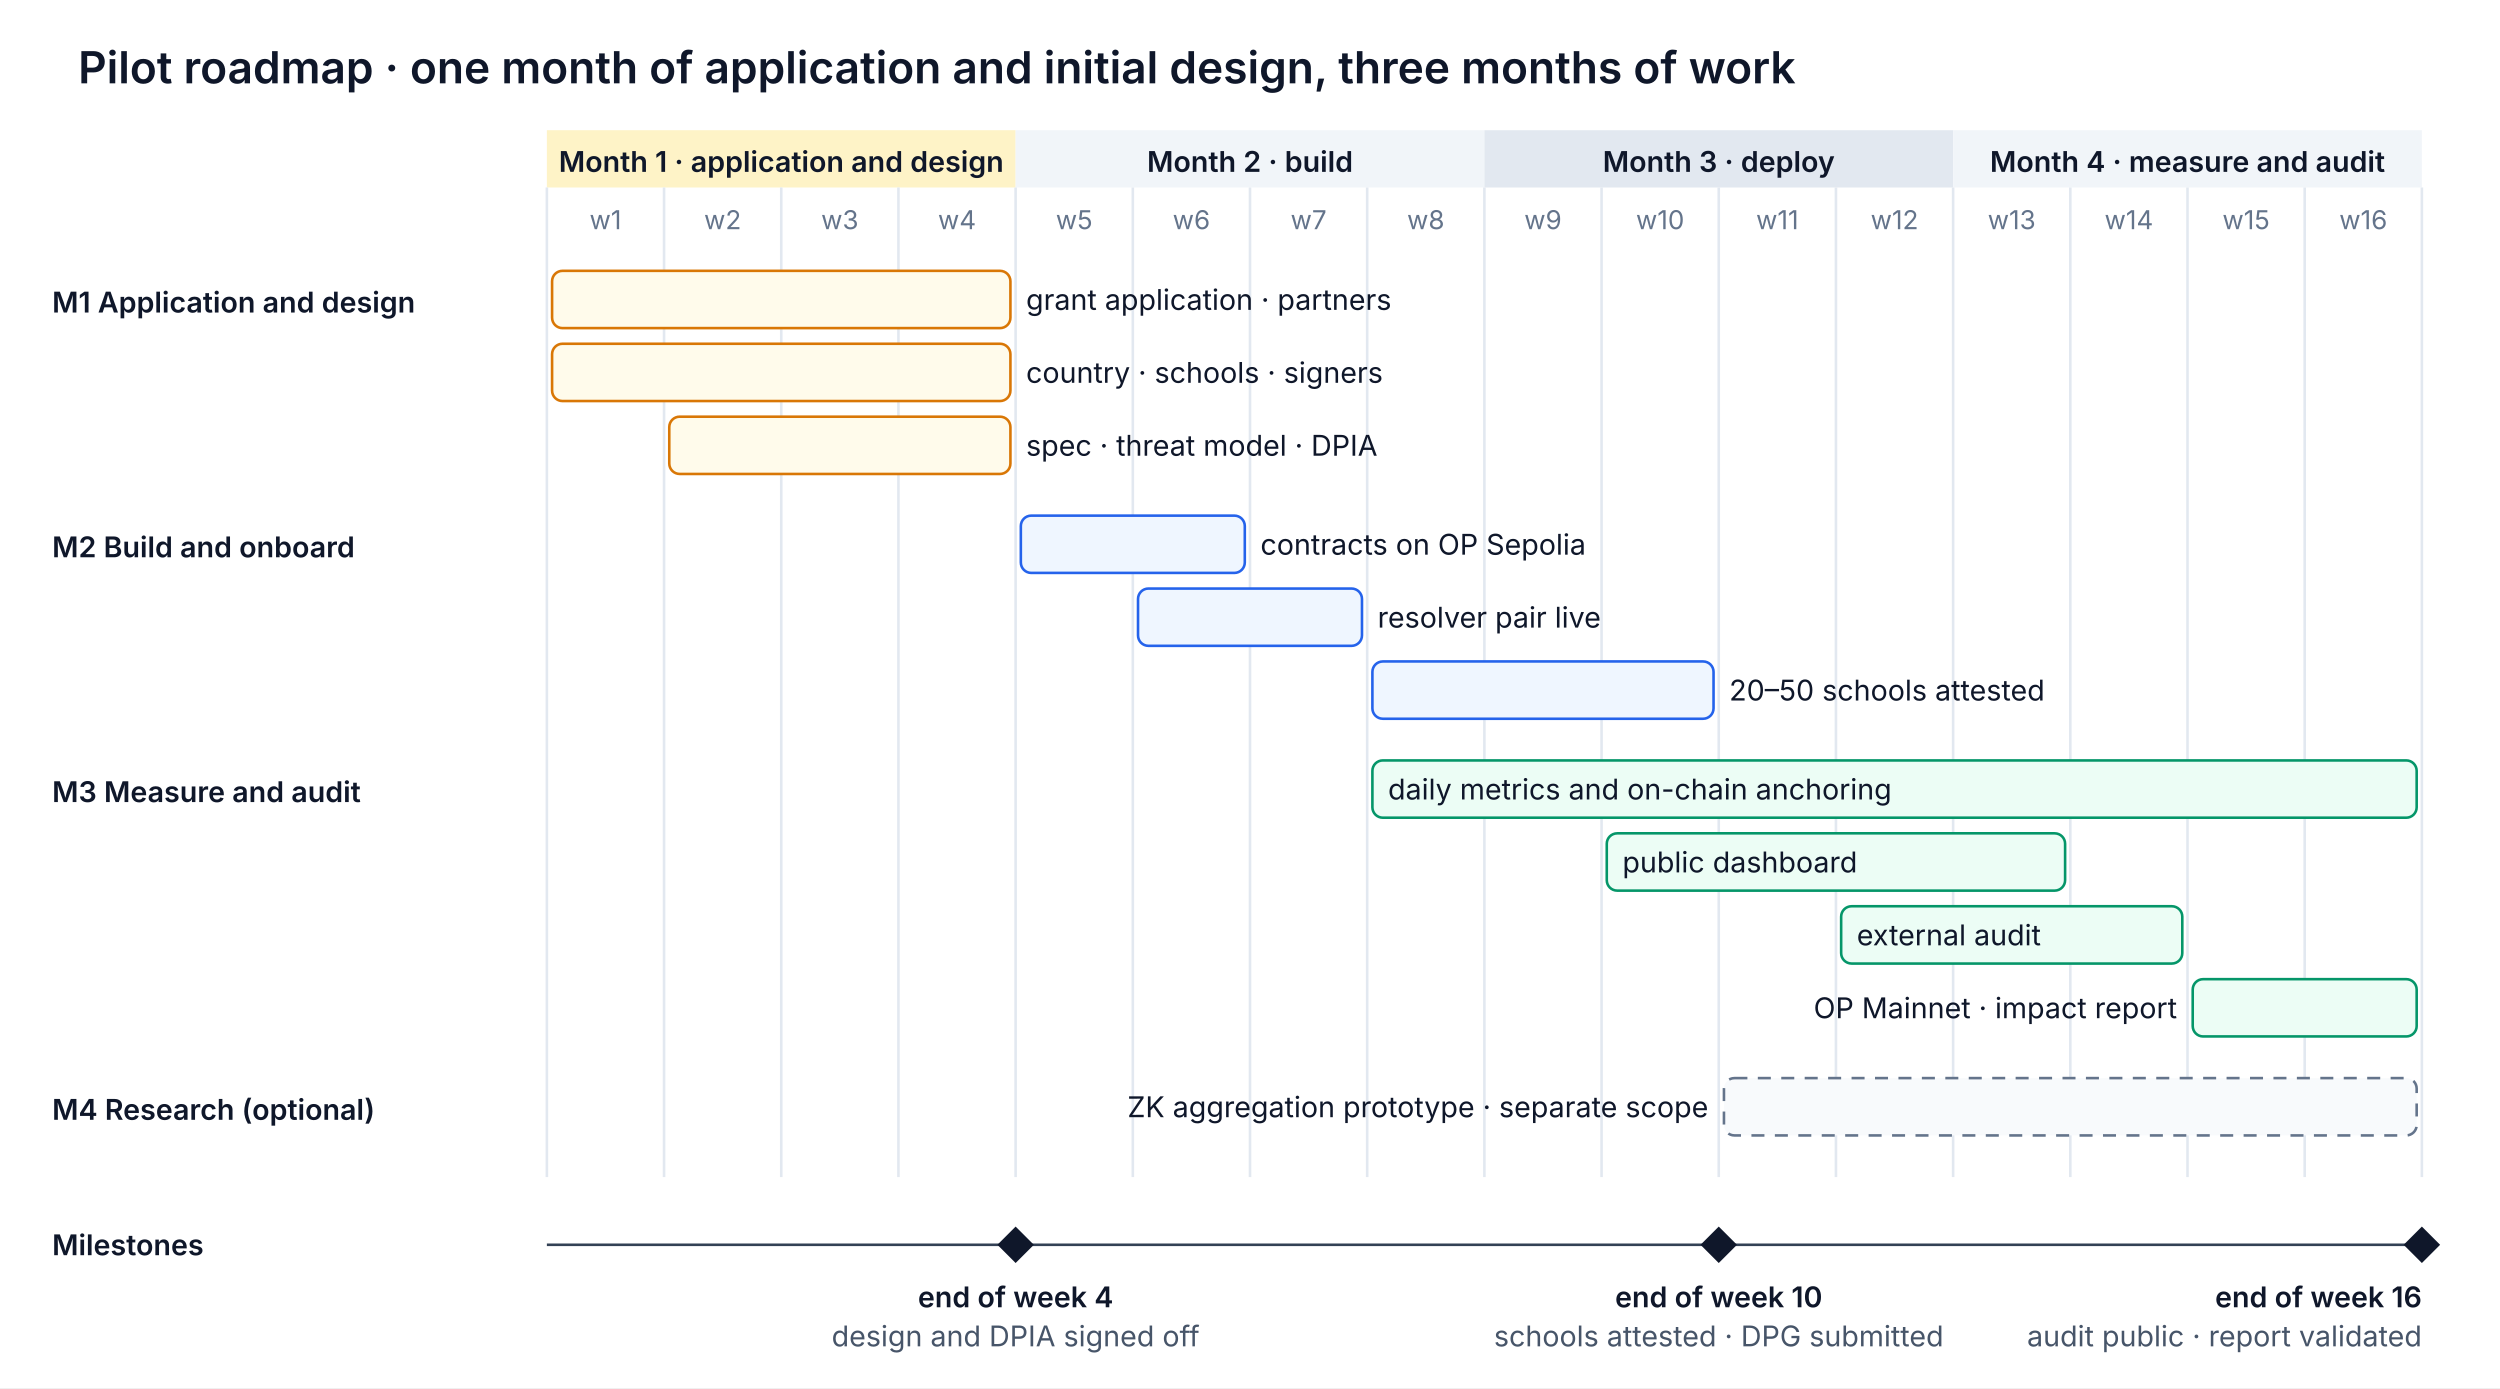
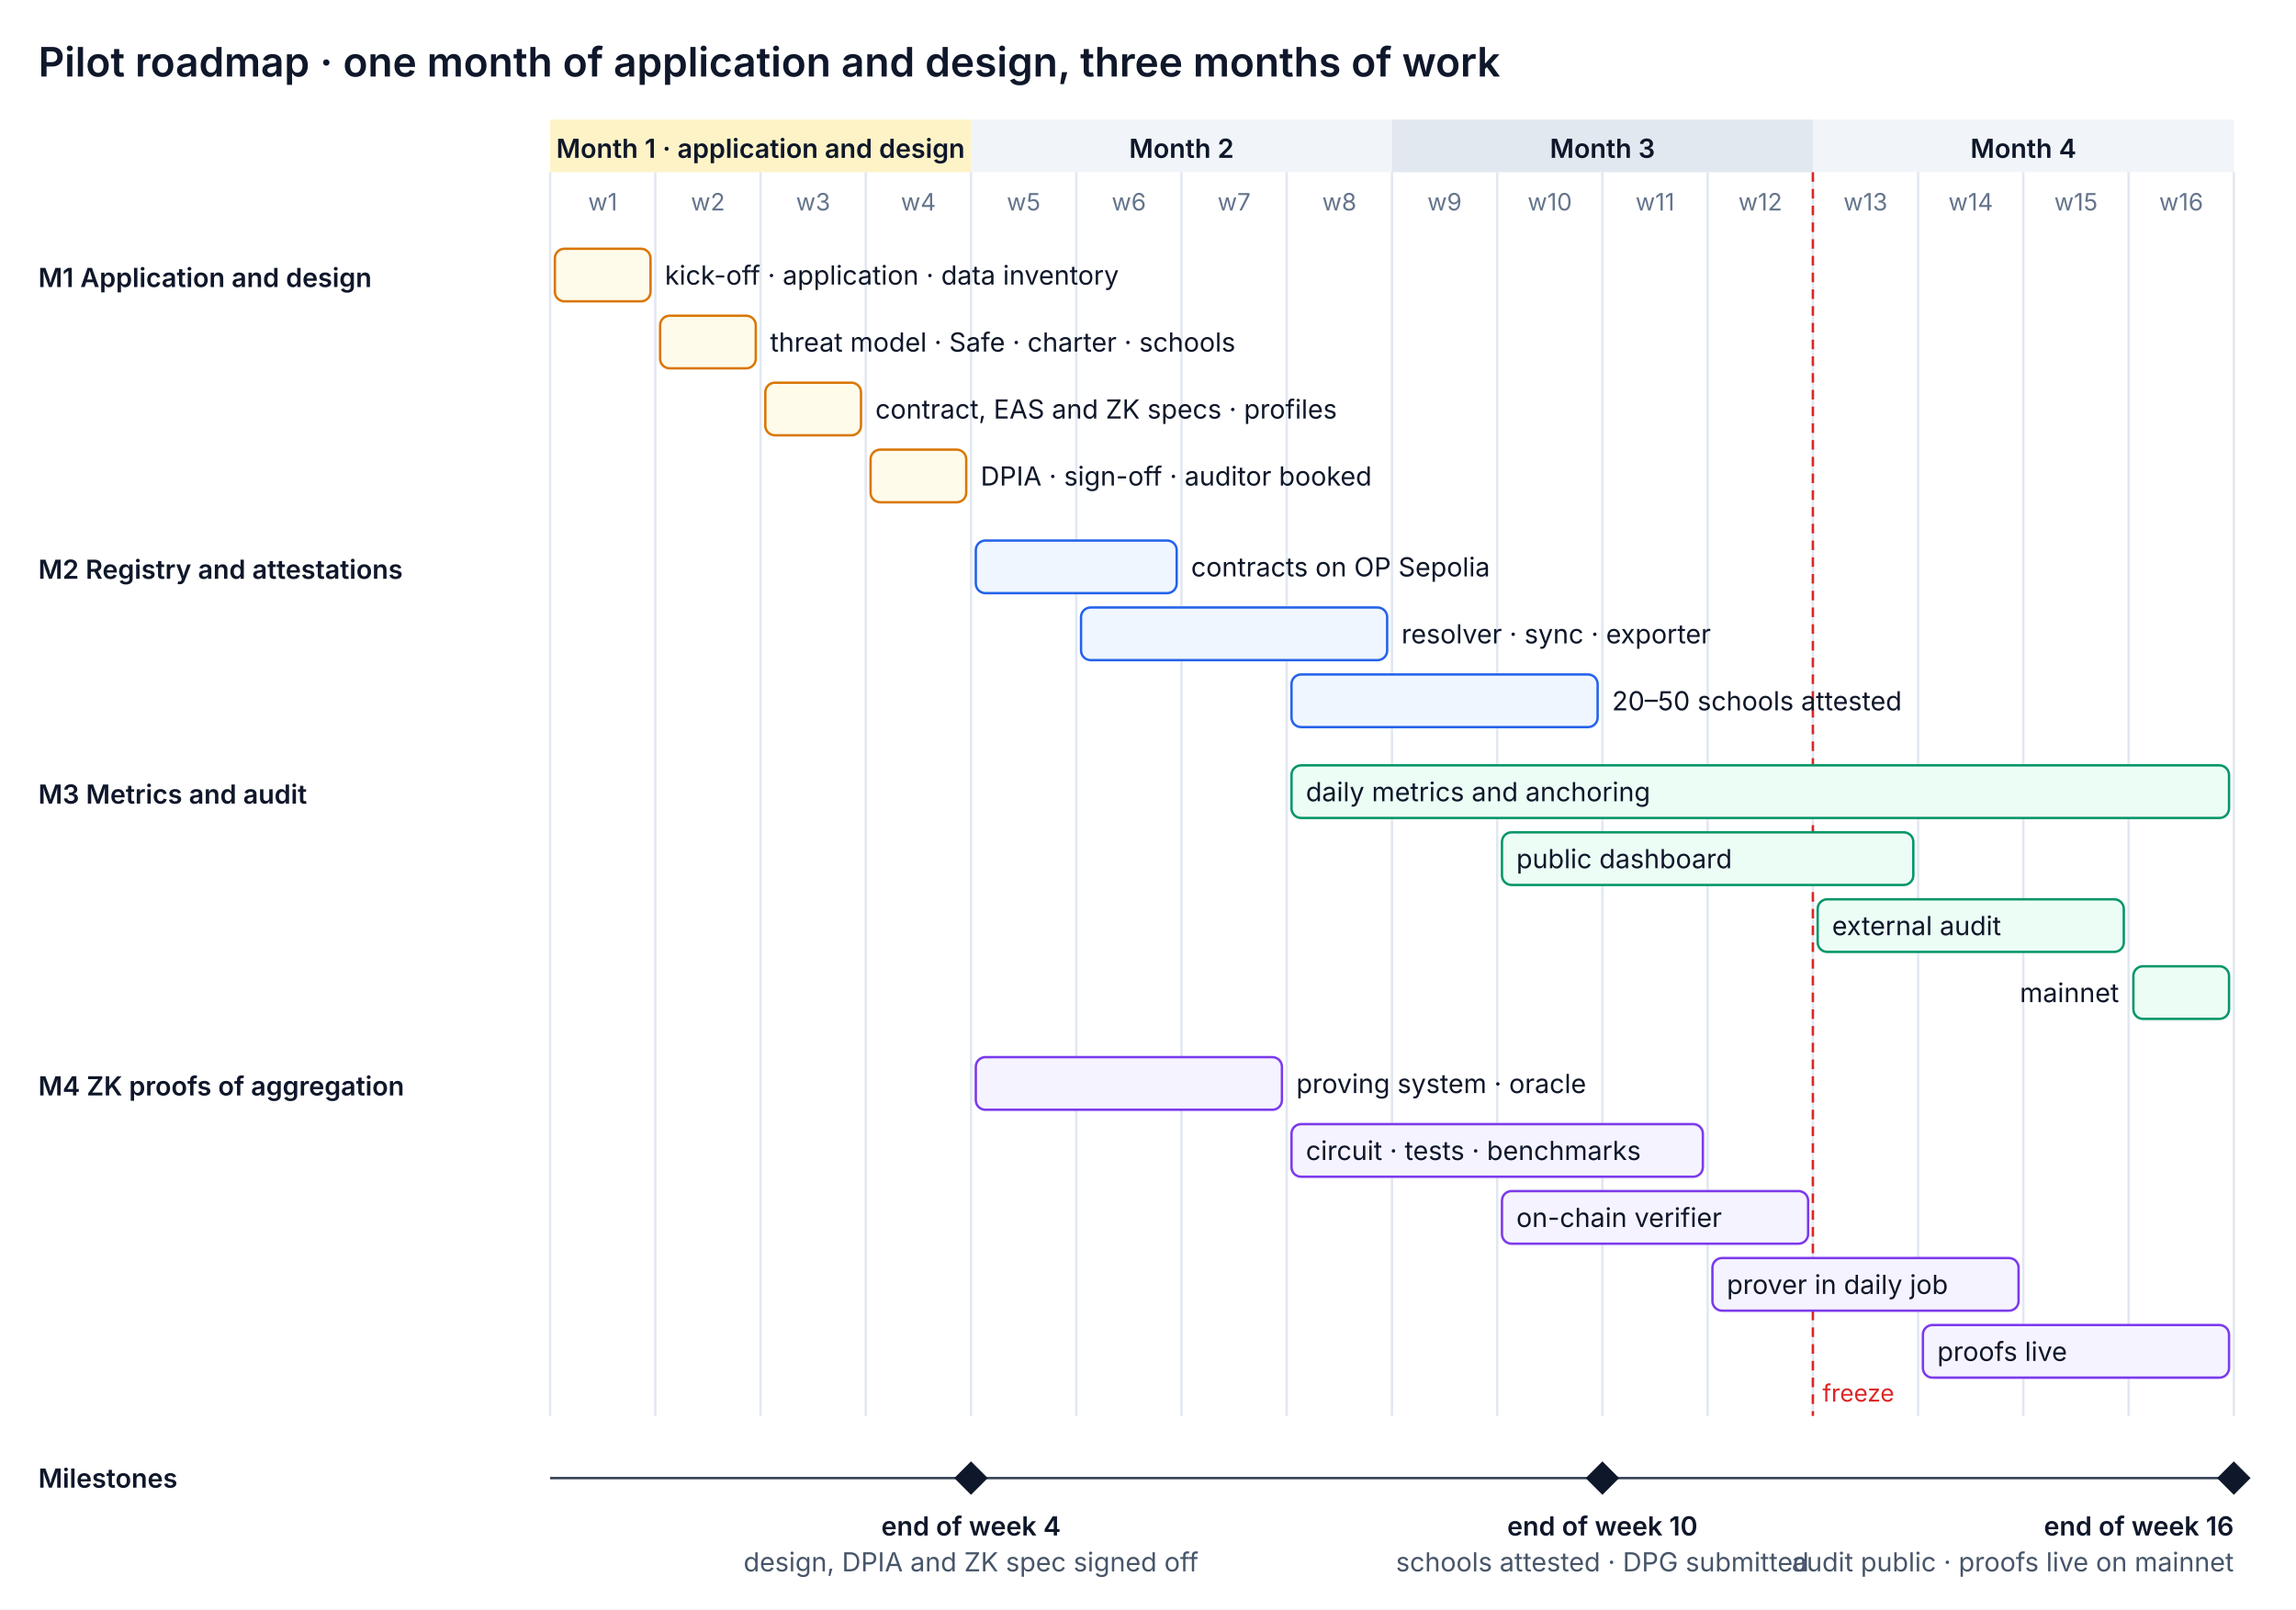
- <svg xmlns="http://www.w3.org/2000/svg" viewBox="0 0 960 533" width="960" height="533" font-family="Inter, -apple-system, 'Segoe UI', Helvetica, Arial, sans-serif">
-   <rect width="960" height="533" fill="#ffffff" />
-   <text x="30" y="32" font-size="17" font-weight="600" fill="#0f172a" text-anchor="start">Pilot roadmap · one month of application and initial design, three months of work</text>
-   <rect x="210" y="50" width="180" height="22" fill="#fef3c7" />
-   <text x="300" y="66" font-size="11" font-weight="600" fill="#0f172a" text-anchor="middle">Month 1 · application and design</text>
-   <rect x="390" y="50" width="180" height="22" fill="#f1f5f9" />
-   <text x="480" y="66" font-size="11" font-weight="600" fill="#0f172a" text-anchor="middle">Month 2 · build</text>
-   <rect x="570" y="50" width="180" height="22" fill="#e2e8f0" />
-   <text x="660" y="66" font-size="11" font-weight="600" fill="#0f172a" text-anchor="middle">Month 3 · deploy</text>
-   <rect x="750" y="50" width="180" height="22" fill="#f1f5f9" />
-   <text x="840" y="66" font-size="11" font-weight="600" fill="#0f172a" text-anchor="middle">Month 4 · measure and audit</text>
-   <line x1="210" y1="72" x2="210" y2="452" stroke="#e2e8f0" />
-   <line x1="255" y1="72" x2="255" y2="452" stroke="#e2e8f0" />
-   <line x1="300" y1="72" x2="300" y2="452" stroke="#e2e8f0" />
-   <line x1="345" y1="72" x2="345" y2="452" stroke="#e2e8f0" />
-   <line x1="390" y1="72" x2="390" y2="452" stroke="#e2e8f0" />
-   <line x1="435" y1="72" x2="435" y2="452" stroke="#e2e8f0" />
-   <line x1="480" y1="72" x2="480" y2="452" stroke="#e2e8f0" />
-   <line x1="525" y1="72" x2="525" y2="452" stroke="#e2e8f0" />
-   <line x1="570" y1="72" x2="570" y2="452" stroke="#e2e8f0" />
-   <line x1="615" y1="72" x2="615" y2="452" stroke="#e2e8f0" />
-   <line x1="660" y1="72" x2="660" y2="452" stroke="#e2e8f0" />
-   <line x1="705" y1="72" x2="705" y2="452" stroke="#e2e8f0" />
-   <line x1="750" y1="72" x2="750" y2="452" stroke="#e2e8f0" />
-   <line x1="795" y1="72" x2="795" y2="452" stroke="#e2e8f0" />
-   <line x1="840" y1="72" x2="840" y2="452" stroke="#e2e8f0" />
-   <line x1="885" y1="72" x2="885" y2="452" stroke="#e2e8f0" />
-   <line x1="930" y1="72" x2="930" y2="452" stroke="#e2e8f0" />
-   <text x="232.5" y="88" font-size="10" font-weight="400" fill="#64748b" text-anchor="middle">w1</text>
-   <text x="277.5" y="88" font-size="10" font-weight="400" fill="#64748b" text-anchor="middle">w2</text>
-   <text x="322.5" y="88" font-size="10" font-weight="400" fill="#64748b" text-anchor="middle">w3</text>
-   <text x="367.5" y="88" font-size="10" font-weight="400" fill="#64748b" text-anchor="middle">w4</text>
-   <text x="412.5" y="88" font-size="10" font-weight="400" fill="#64748b" text-anchor="middle">w5</text>
-   <text x="457.5" y="88" font-size="10" font-weight="400" fill="#64748b" text-anchor="middle">w6</text>
-   <text x="502.5" y="88" font-size="10" font-weight="400" fill="#64748b" text-anchor="middle">w7</text>
-   <text x="547.5" y="88" font-size="10" font-weight="400" fill="#64748b" text-anchor="middle">w8</text>
-   <text x="592.5" y="88" font-size="10" font-weight="400" fill="#64748b" text-anchor="middle">w9</text>
-   <text x="637.5" y="88" font-size="10" font-weight="400" fill="#64748b" text-anchor="middle">w10</text>
-   <text x="682.5" y="88" font-size="10" font-weight="400" fill="#64748b" text-anchor="middle">w11</text>
-   <text x="727.5" y="88" font-size="10" font-weight="400" fill="#64748b" text-anchor="middle">w12</text>
-   <text x="772.5" y="88" font-size="10" font-weight="400" fill="#64748b" text-anchor="middle">w13</text>
-   <text x="817.5" y="88" font-size="10" font-weight="400" fill="#64748b" text-anchor="middle">w14</text>
-   <text x="862.5" y="88" font-size="10" font-weight="400" fill="#64748b" text-anchor="middle">w15</text>
-   <text x="907.5" y="88" font-size="10" font-weight="400" fill="#64748b" text-anchor="middle">w16</text>
-   <text x="20" y="120" font-size="11" font-weight="600" fill="#0f172a" text-anchor="start">M1 Application and design</text>
-   <rect x="212" y="104" width="176" height="22" rx="4" fill="#fffbeb" stroke="#d97706" />
-   <text x="394" y="119" font-size="11" font-weight="400" fill="#0f172a" text-anchor="start">grant application · partners</text>
-   <rect x="212" y="132" width="176" height="22" rx="4" fill="#fffbeb" stroke="#d97706" />
-   <text x="394" y="147" font-size="11" font-weight="400" fill="#0f172a" text-anchor="start">country · schools · signers</text>
-   <rect x="257" y="160" width="131" height="22" rx="4" fill="#fffbeb" stroke="#d97706" />
-   <text x="394" y="175" font-size="11" font-weight="400" fill="#0f172a" text-anchor="start">spec · threat model · DPIA</text>
-   <text x="20" y="214" font-size="11" font-weight="600" fill="#0f172a" text-anchor="start">M2 Build and onboard</text>
-   <rect x="392" y="198" width="86" height="22" rx="4" fill="#eff6ff" stroke="#2563eb" />
-   <text x="484" y="213" font-size="11" font-weight="400" fill="#0f172a" text-anchor="start">contracts on OP Sepolia</text>
-   <rect x="437" y="226" width="86" height="22" rx="4" fill="#eff6ff" stroke="#2563eb" />
-   <text x="529" y="241" font-size="11" font-weight="400" fill="#0f172a" text-anchor="start">resolver pair live</text>
-   <rect x="527" y="254" width="131" height="22" rx="4" fill="#eff6ff" stroke="#2563eb" />
-   <text x="664" y="269" font-size="11" font-weight="400" fill="#0f172a" text-anchor="start">20–50 schools attested</text>
-   <text x="20" y="308" font-size="11" font-weight="600" fill="#0f172a" text-anchor="start">M3 Measure and audit</text>
-   <rect x="527" y="292" width="401" height="22" rx="4" fill="#ecfdf5" stroke="#059669" />
-   <text x="533" y="307" font-size="11" font-weight="400" fill="#0f172a" text-anchor="start">daily metrics and on-chain anchoring</text>
-   <rect x="617" y="320" width="176" height="22" rx="4" fill="#ecfdf5" stroke="#059669" />
-   <text x="623" y="335" font-size="11" font-weight="400" fill="#0f172a" text-anchor="start">public dashboard</text>
-   <rect x="707" y="348" width="131" height="22" rx="4" fill="#ecfdf5" stroke="#059669" />
-   <text x="713" y="363" font-size="11" font-weight="400" fill="#0f172a" text-anchor="start">external audit</text>
-   <rect x="842" y="376" width="86" height="22" rx="4" fill="#ecfdf5" stroke="#059669" />
-   <text x="836" y="391" font-size="11" font-weight="400" fill="#0f172a" text-anchor="end">OP Mainnet · impact report</text>
-   <text x="20" y="430" font-size="11" font-weight="600" fill="#0f172a" text-anchor="start">M4 Research (optional)</text>
-   <rect x="662" y="414" width="266" height="22" rx="4" fill="#f8fafc" stroke="#64748b" stroke-dasharray="5 4" />
-   <text x="656" y="429" font-size="11" font-weight="400" fill="#0f172a" text-anchor="end">ZK aggregation prototype · separate scope</text>
-   <line x1="210" y1="478" x2="930" y2="478" stroke="#334155" />
-   <text x="20" y="482" font-size="11" font-weight="600" fill="#0f172a" text-anchor="start">Milestones</text>
-   <polygon points="390,471 397,478 390,485 383,478" fill="#0f172a" />
-   <text x="390" y="502" font-size="11" font-weight="600" fill="#0f172a" text-anchor="middle">end of week 4</text>
-   <text x="390" y="517" font-size="11" font-weight="400" fill="#475569" text-anchor="middle">design and DPIA signed off</text>
-   <polygon points="660,471 667,478 660,485 653,478" fill="#0f172a" />
-   <text x="660" y="502" font-size="11" font-weight="600" fill="#0f172a" text-anchor="middle">end of week 10</text>
-   <text x="660" y="517" font-size="11" font-weight="400" fill="#475569" text-anchor="middle">schools attested · DPG submitted</text>
-   <polygon points="930,471 937,478 930,485 923,478" fill="#0f172a" />
-   <text x="930" y="502" font-size="11" font-weight="600" fill="#0f172a" text-anchor="end">end of week 16</text>
-   <text x="930" y="517" font-size="11" font-weight="400" fill="#475569" text-anchor="end">audit public · report validated</text>
+ <svg xmlns="http://www.w3.org/2000/svg" viewBox="0 0 960 673" width="960" height="673" font-family="Inter, -apple-system, 'Segoe UI', Helvetica, Arial, sans-serif">
+   <rect width="960" height="673" fill="#ffffff" />
+   <text x="16" y="32" font-size="17" font-weight="600" fill="#0f172a">Pilot roadmap · one month of application and design, three months of work</text>
+   <rect x="230" y="50" width="176" height="22" fill="#fef3c7" />
+   <text x="318" y="66" font-size="11" font-weight="600" fill="#0f172a" text-anchor="middle">Month 1 · application and design</text>
+   <rect x="406" y="50" width="176" height="22" fill="#f1f5f9" />
+   <text x="494" y="66" font-size="11" font-weight="600" fill="#0f172a" text-anchor="middle">Month 2</text>
+   <rect x="582" y="50" width="176" height="22" fill="#e2e8f0" />
+   <text x="670" y="66" font-size="11" font-weight="600" fill="#0f172a" text-anchor="middle">Month 3</text>
+   <rect x="758" y="50" width="176" height="22" fill="#f1f5f9" />
+   <text x="846" y="66" font-size="11" font-weight="600" fill="#0f172a" text-anchor="middle">Month 4</text>
+   <line x1="230" y1="72" x2="230" y2="592" stroke="#e2e8f0" />
+   <line x1="274" y1="72" x2="274" y2="592" stroke="#e2e8f0" />
+   <line x1="318" y1="72" x2="318" y2="592" stroke="#e2e8f0" />
+   <line x1="362" y1="72" x2="362" y2="592" stroke="#e2e8f0" />
+   <line x1="406" y1="72" x2="406" y2="592" stroke="#e2e8f0" />
+   <line x1="450" y1="72" x2="450" y2="592" stroke="#e2e8f0" />
+   <line x1="494" y1="72" x2="494" y2="592" stroke="#e2e8f0" />
+   <line x1="538" y1="72" x2="538" y2="592" stroke="#e2e8f0" />
+   <line x1="582" y1="72" x2="582" y2="592" stroke="#e2e8f0" />
+   <line x1="626" y1="72" x2="626" y2="592" stroke="#e2e8f0" />
+   <line x1="670" y1="72" x2="670" y2="592" stroke="#e2e8f0" />
+   <line x1="714" y1="72" x2="714" y2="592" stroke="#e2e8f0" />
+   <line x1="758" y1="72" x2="758" y2="592" stroke="#e2e8f0" />
+   <line x1="802" y1="72" x2="802" y2="592" stroke="#e2e8f0" />
+   <line x1="846" y1="72" x2="846" y2="592" stroke="#e2e8f0" />
+   <line x1="890" y1="72" x2="890" y2="592" stroke="#e2e8f0" />
+   <line x1="934" y1="72" x2="934" y2="592" stroke="#e2e8f0" />
+   <line x1="758" y1="72" x2="758" y2="592" stroke="#dc2626" stroke-dasharray="4 3" />
+   <text x="252.0" y="88" font-size="10" font-weight="400" fill="#64748b" text-anchor="middle">w1</text>
+   <text x="296.0" y="88" font-size="10" font-weight="400" fill="#64748b" text-anchor="middle">w2</text>
+   <text x="340.0" y="88" font-size="10" font-weight="400" fill="#64748b" text-anchor="middle">w3</text>
+   <text x="384.0" y="88" font-size="10" font-weight="400" fill="#64748b" text-anchor="middle">w4</text>
+   <text x="428.0" y="88" font-size="10" font-weight="400" fill="#64748b" text-anchor="middle">w5</text>
+   <text x="472.0" y="88" font-size="10" font-weight="400" fill="#64748b" text-anchor="middle">w6</text>
+   <text x="516.0" y="88" font-size="10" font-weight="400" fill="#64748b" text-anchor="middle">w7</text>
+   <text x="560.0" y="88" font-size="10" font-weight="400" fill="#64748b" text-anchor="middle">w8</text>
+   <text x="604.0" y="88" font-size="10" font-weight="400" fill="#64748b" text-anchor="middle">w9</text>
+   <text x="648.0" y="88" font-size="10" font-weight="400" fill="#64748b" text-anchor="middle">w10</text>
+   <text x="692.0" y="88" font-size="10" font-weight="400" fill="#64748b" text-anchor="middle">w11</text>
+   <text x="736.0" y="88" font-size="10" font-weight="400" fill="#64748b" text-anchor="middle">w12</text>
+   <text x="780.0" y="88" font-size="10" font-weight="400" fill="#64748b" text-anchor="middle">w13</text>
+   <text x="824.0" y="88" font-size="10" font-weight="400" fill="#64748b" text-anchor="middle">w14</text>
+   <text x="868.0" y="88" font-size="10" font-weight="400" fill="#64748b" text-anchor="middle">w15</text>
+   <text x="912.0" y="88" font-size="10" font-weight="400" fill="#64748b" text-anchor="middle">w16</text>
+   <text x="16" y="120" font-size="11" font-weight="600" fill="#0f172a" text-anchor="start">M1 Application and design</text>
+   <rect x="232" y="104" width="40" height="22" rx="4" fill="#fffbeb" stroke="#d97706" />
+   <text x="278" y="119" font-size="11" font-weight="400" fill="#0f172a" text-anchor="start">kick-off · application · data inventory</text>
+   <rect x="276" y="132" width="40" height="22" rx="4" fill="#fffbeb" stroke="#d97706" />
+   <text x="322" y="147" font-size="11" font-weight="400" fill="#0f172a" text-anchor="start">threat model · Safe · charter · schools</text>
+   <rect x="320" y="160" width="40" height="22" rx="4" fill="#fffbeb" stroke="#d97706" />
+   <text x="366" y="175" font-size="11" font-weight="400" fill="#0f172a" text-anchor="start">contract, EAS and ZK specs · profiles</text>
+   <rect x="364" y="188" width="40" height="22" rx="4" fill="#fffbeb" stroke="#d97706" />
+   <text x="410" y="203" font-size="11" font-weight="400" fill="#0f172a" text-anchor="start">DPIA · sign-off · auditor booked</text>
+   <text x="16" y="242" font-size="11" font-weight="600" fill="#0f172a" text-anchor="start">M2 Registry and attestations</text>
+   <rect x="408" y="226" width="84" height="22" rx="4" fill="#eff6ff" stroke="#2563eb" />
+   <text x="498" y="241" font-size="11" font-weight="400" fill="#0f172a" text-anchor="start">contracts on OP Sepolia</text>
+   <rect x="452" y="254" width="128" height="22" rx="4" fill="#eff6ff" stroke="#2563eb" />
+   <text x="586" y="269" font-size="11" font-weight="400" fill="#0f172a" text-anchor="start">resolver · sync · exporter</text>
+   <rect x="540" y="282" width="128" height="22" rx="4" fill="#eff6ff" stroke="#2563eb" />
+   <text x="674" y="297" font-size="11" font-weight="400" fill="#0f172a" text-anchor="start">20–50 schools attested</text>
+   <text x="16" y="336" font-size="11" font-weight="600" fill="#0f172a" text-anchor="start">M3 Metrics and audit</text>
+   <rect x="540" y="320" width="392" height="22" rx="4" fill="#ecfdf5" stroke="#059669" />
+   <text x="546" y="335" font-size="11" font-weight="400" fill="#0f172a" text-anchor="start">daily metrics and anchoring</text>
+   <rect x="628" y="348" width="172" height="22" rx="4" fill="#ecfdf5" stroke="#059669" />
+   <text x="634" y="363" font-size="11" font-weight="400" fill="#0f172a" text-anchor="start">public dashboard</text>
+   <rect x="760" y="376" width="128" height="22" rx="4" fill="#ecfdf5" stroke="#059669" />
+   <text x="766" y="391" font-size="11" font-weight="400" fill="#0f172a" text-anchor="start">external audit</text>
+   <rect x="892" y="404" width="40" height="22" rx="4" fill="#ecfdf5" stroke="#059669" />
+   <text x="886" y="419" font-size="11" font-weight="400" fill="#0f172a" text-anchor="end">mainnet</text>
+   <text x="16" y="458" font-size="11" font-weight="600" fill="#0f172a" text-anchor="start">M4 ZK proofs of aggregation</text>
+   <rect x="408" y="442" width="128" height="22" rx="4" fill="#f5f3ff" stroke="#7c3aed" />
+   <text x="542" y="457" font-size="11" font-weight="400" fill="#0f172a" text-anchor="start">proving system · oracle</text>
+   <rect x="540" y="470" width="172" height="22" rx="4" fill="#f5f3ff" stroke="#7c3aed" />
+   <text x="546" y="485" font-size="11" font-weight="400" fill="#0f172a" text-anchor="start">circuit · tests · benchmarks</text>
+   <rect x="628" y="498" width="128" height="22" rx="4" fill="#f5f3ff" stroke="#7c3aed" />
+   <text x="634" y="513" font-size="11" font-weight="400" fill="#0f172a" text-anchor="start">on-chain verifier</text>
+   <rect x="716" y="526" width="128" height="22" rx="4" fill="#f5f3ff" stroke="#7c3aed" />
+   <text x="722" y="541" font-size="11" font-weight="400" fill="#0f172a" text-anchor="start">prover in daily job</text>
+   <rect x="804" y="554" width="128" height="22" rx="4" fill="#f5f3ff" stroke="#7c3aed" />
+   <text x="810" y="569" font-size="11" font-weight="400" fill="#0f172a" text-anchor="start">proofs live</text>
+   <text x="762" y="586" font-size="10" font-weight="400" fill="#dc2626" text-anchor="start">freeze</text>
+   <line x1="230" y1="618" x2="934" y2="618" stroke="#334155" />
+   <text x="16" y="622" font-size="11" font-weight="600" fill="#0f172a" text-anchor="start">Milestones</text>
+   <polygon points="406,611 413,618 406,625 399,618" fill="#0f172a" />
+   <text x="406" y="642" font-size="11" font-weight="600" fill="#0f172a" text-anchor="middle">end of week 4</text>
+   <text x="406" y="657" font-size="11" font-weight="400" fill="#475569" text-anchor="middle">design, DPIA and ZK spec signed off</text>
+   <polygon points="670,611 677,618 670,625 663,618" fill="#0f172a" />
+   <text x="670" y="642" font-size="11" font-weight="600" fill="#0f172a" text-anchor="middle">end of week 10</text>
+   <text x="670" y="657" font-size="11" font-weight="400" fill="#475569" text-anchor="middle">schools attested · DPG submitted</text>
+   <polygon points="934,611 941,618 934,625 927,618" fill="#0f172a" />
+   <text x="934" y="642" font-size="11" font-weight="600" fill="#0f172a" text-anchor="end">end of week 16</text>
+   <text x="934" y="657" font-size="11" font-weight="400" fill="#475569" text-anchor="end">audit public · proofs live on mainnet</text>
</svg>
